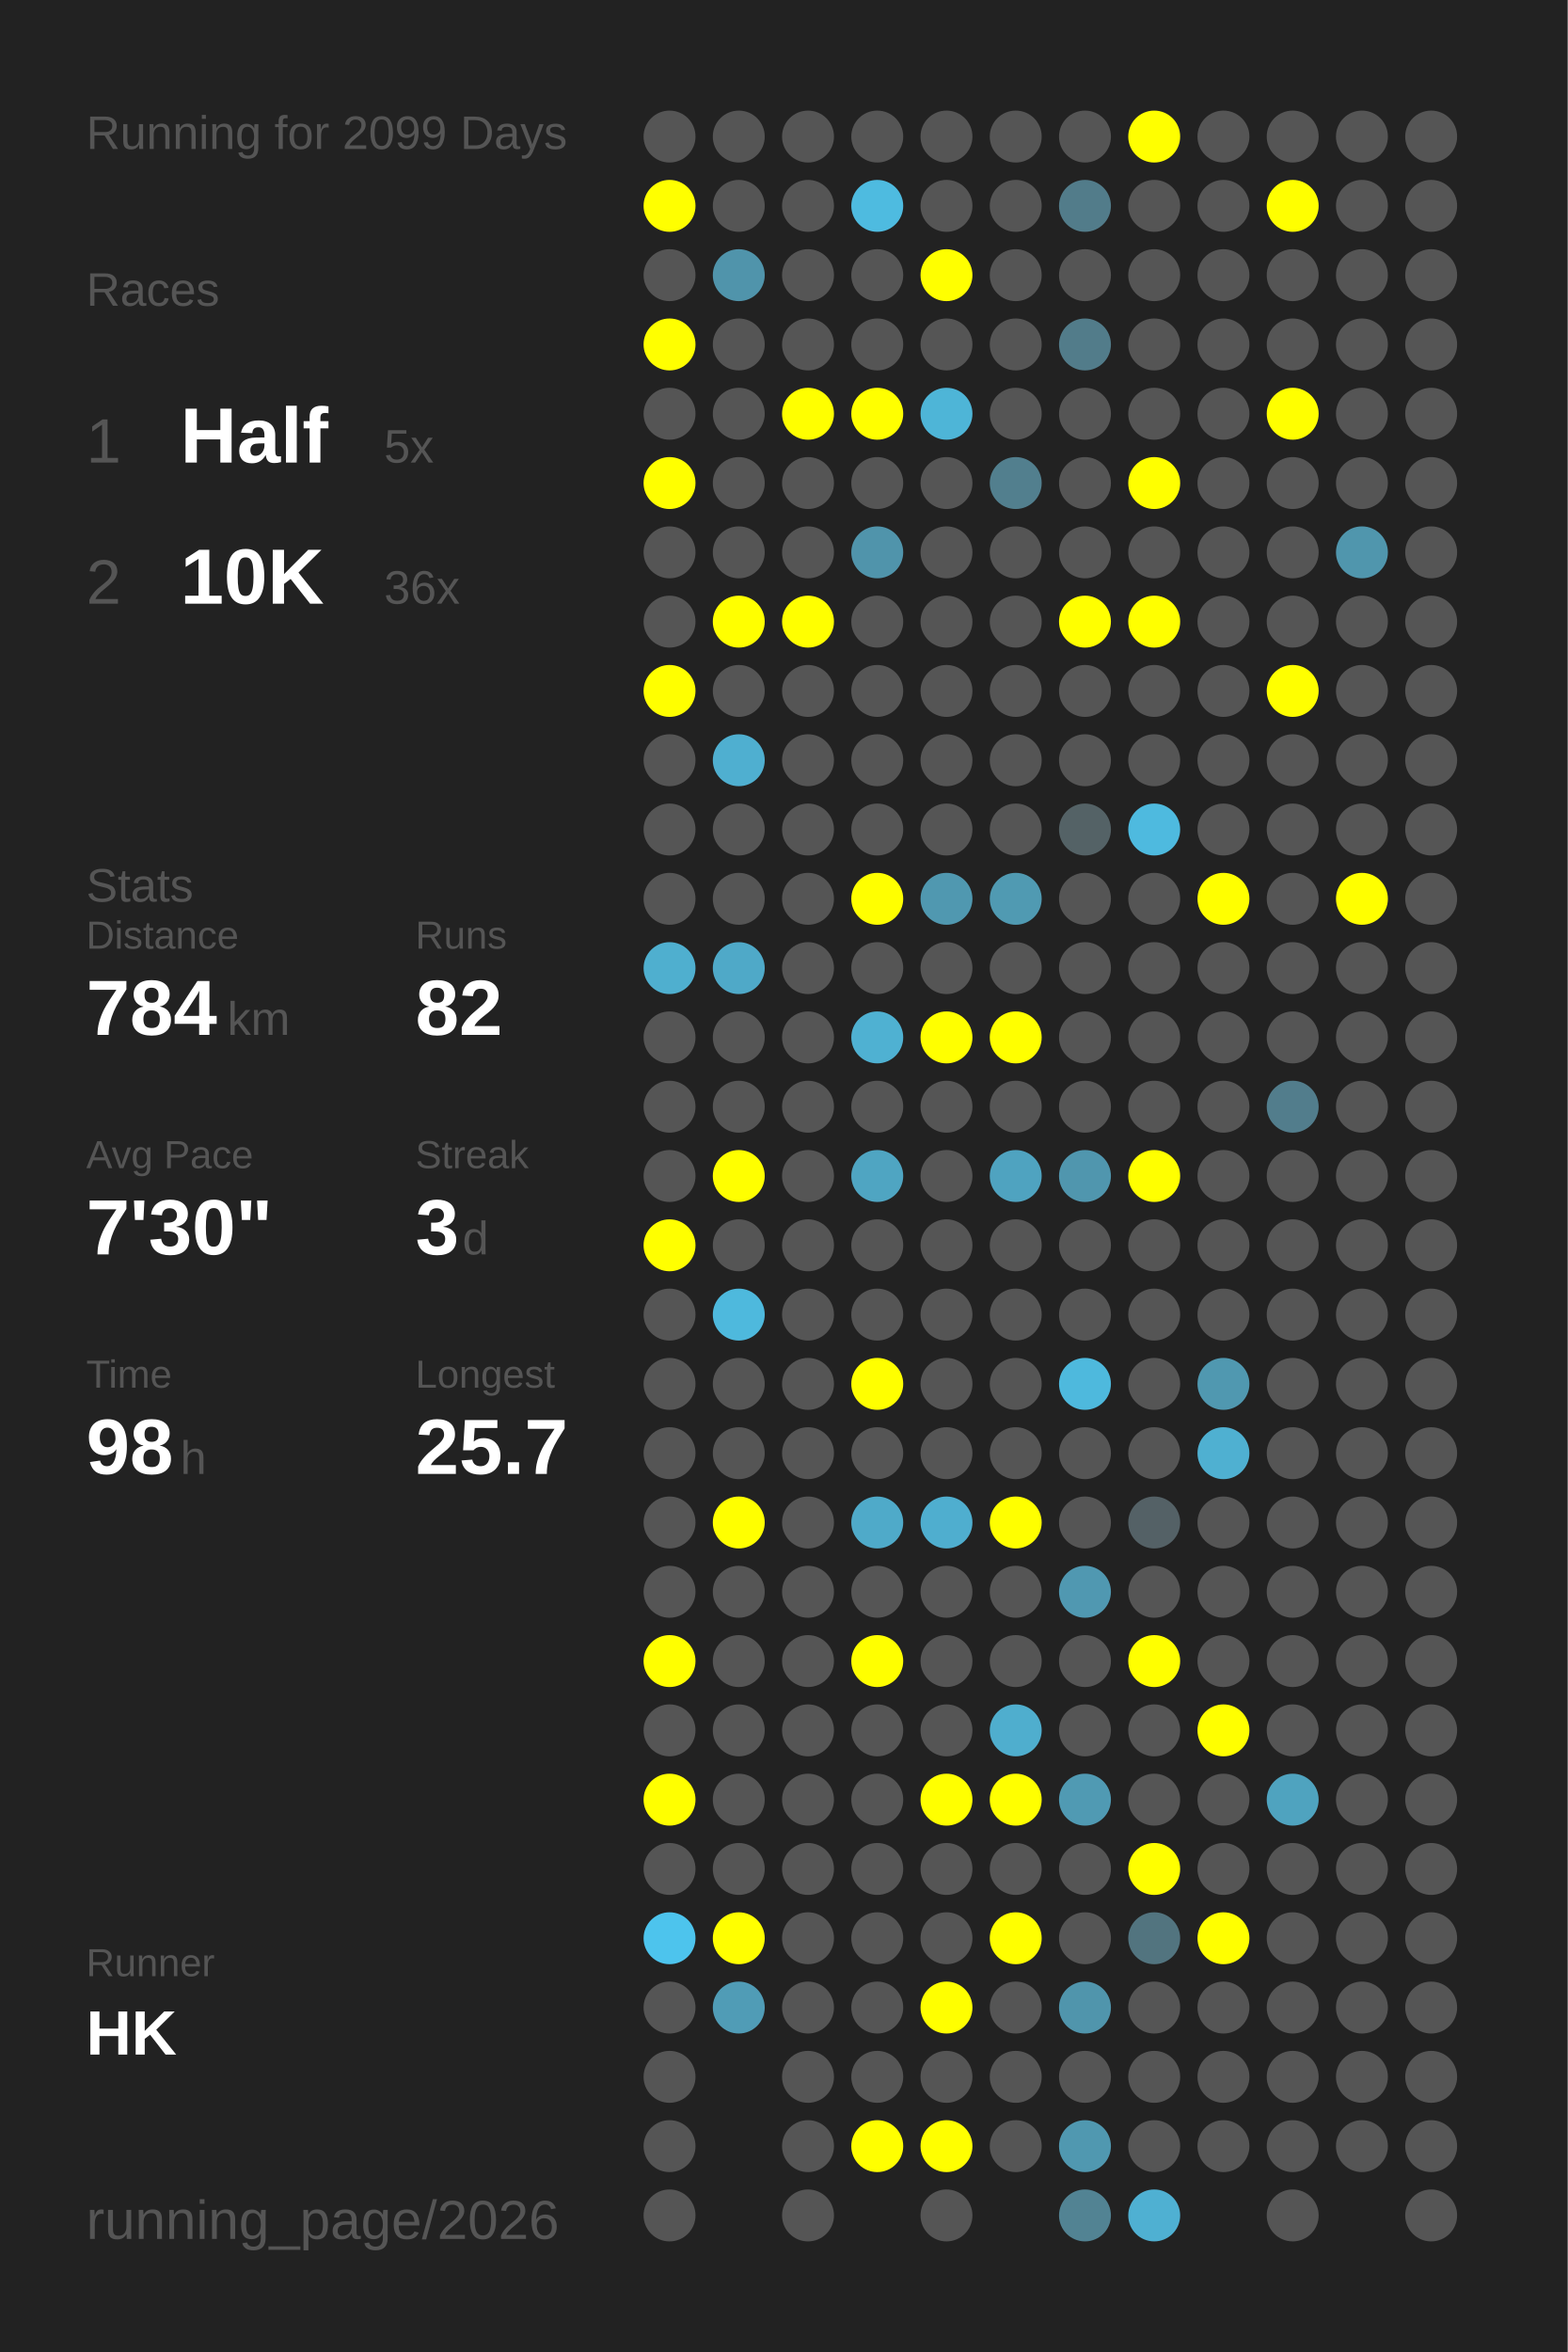
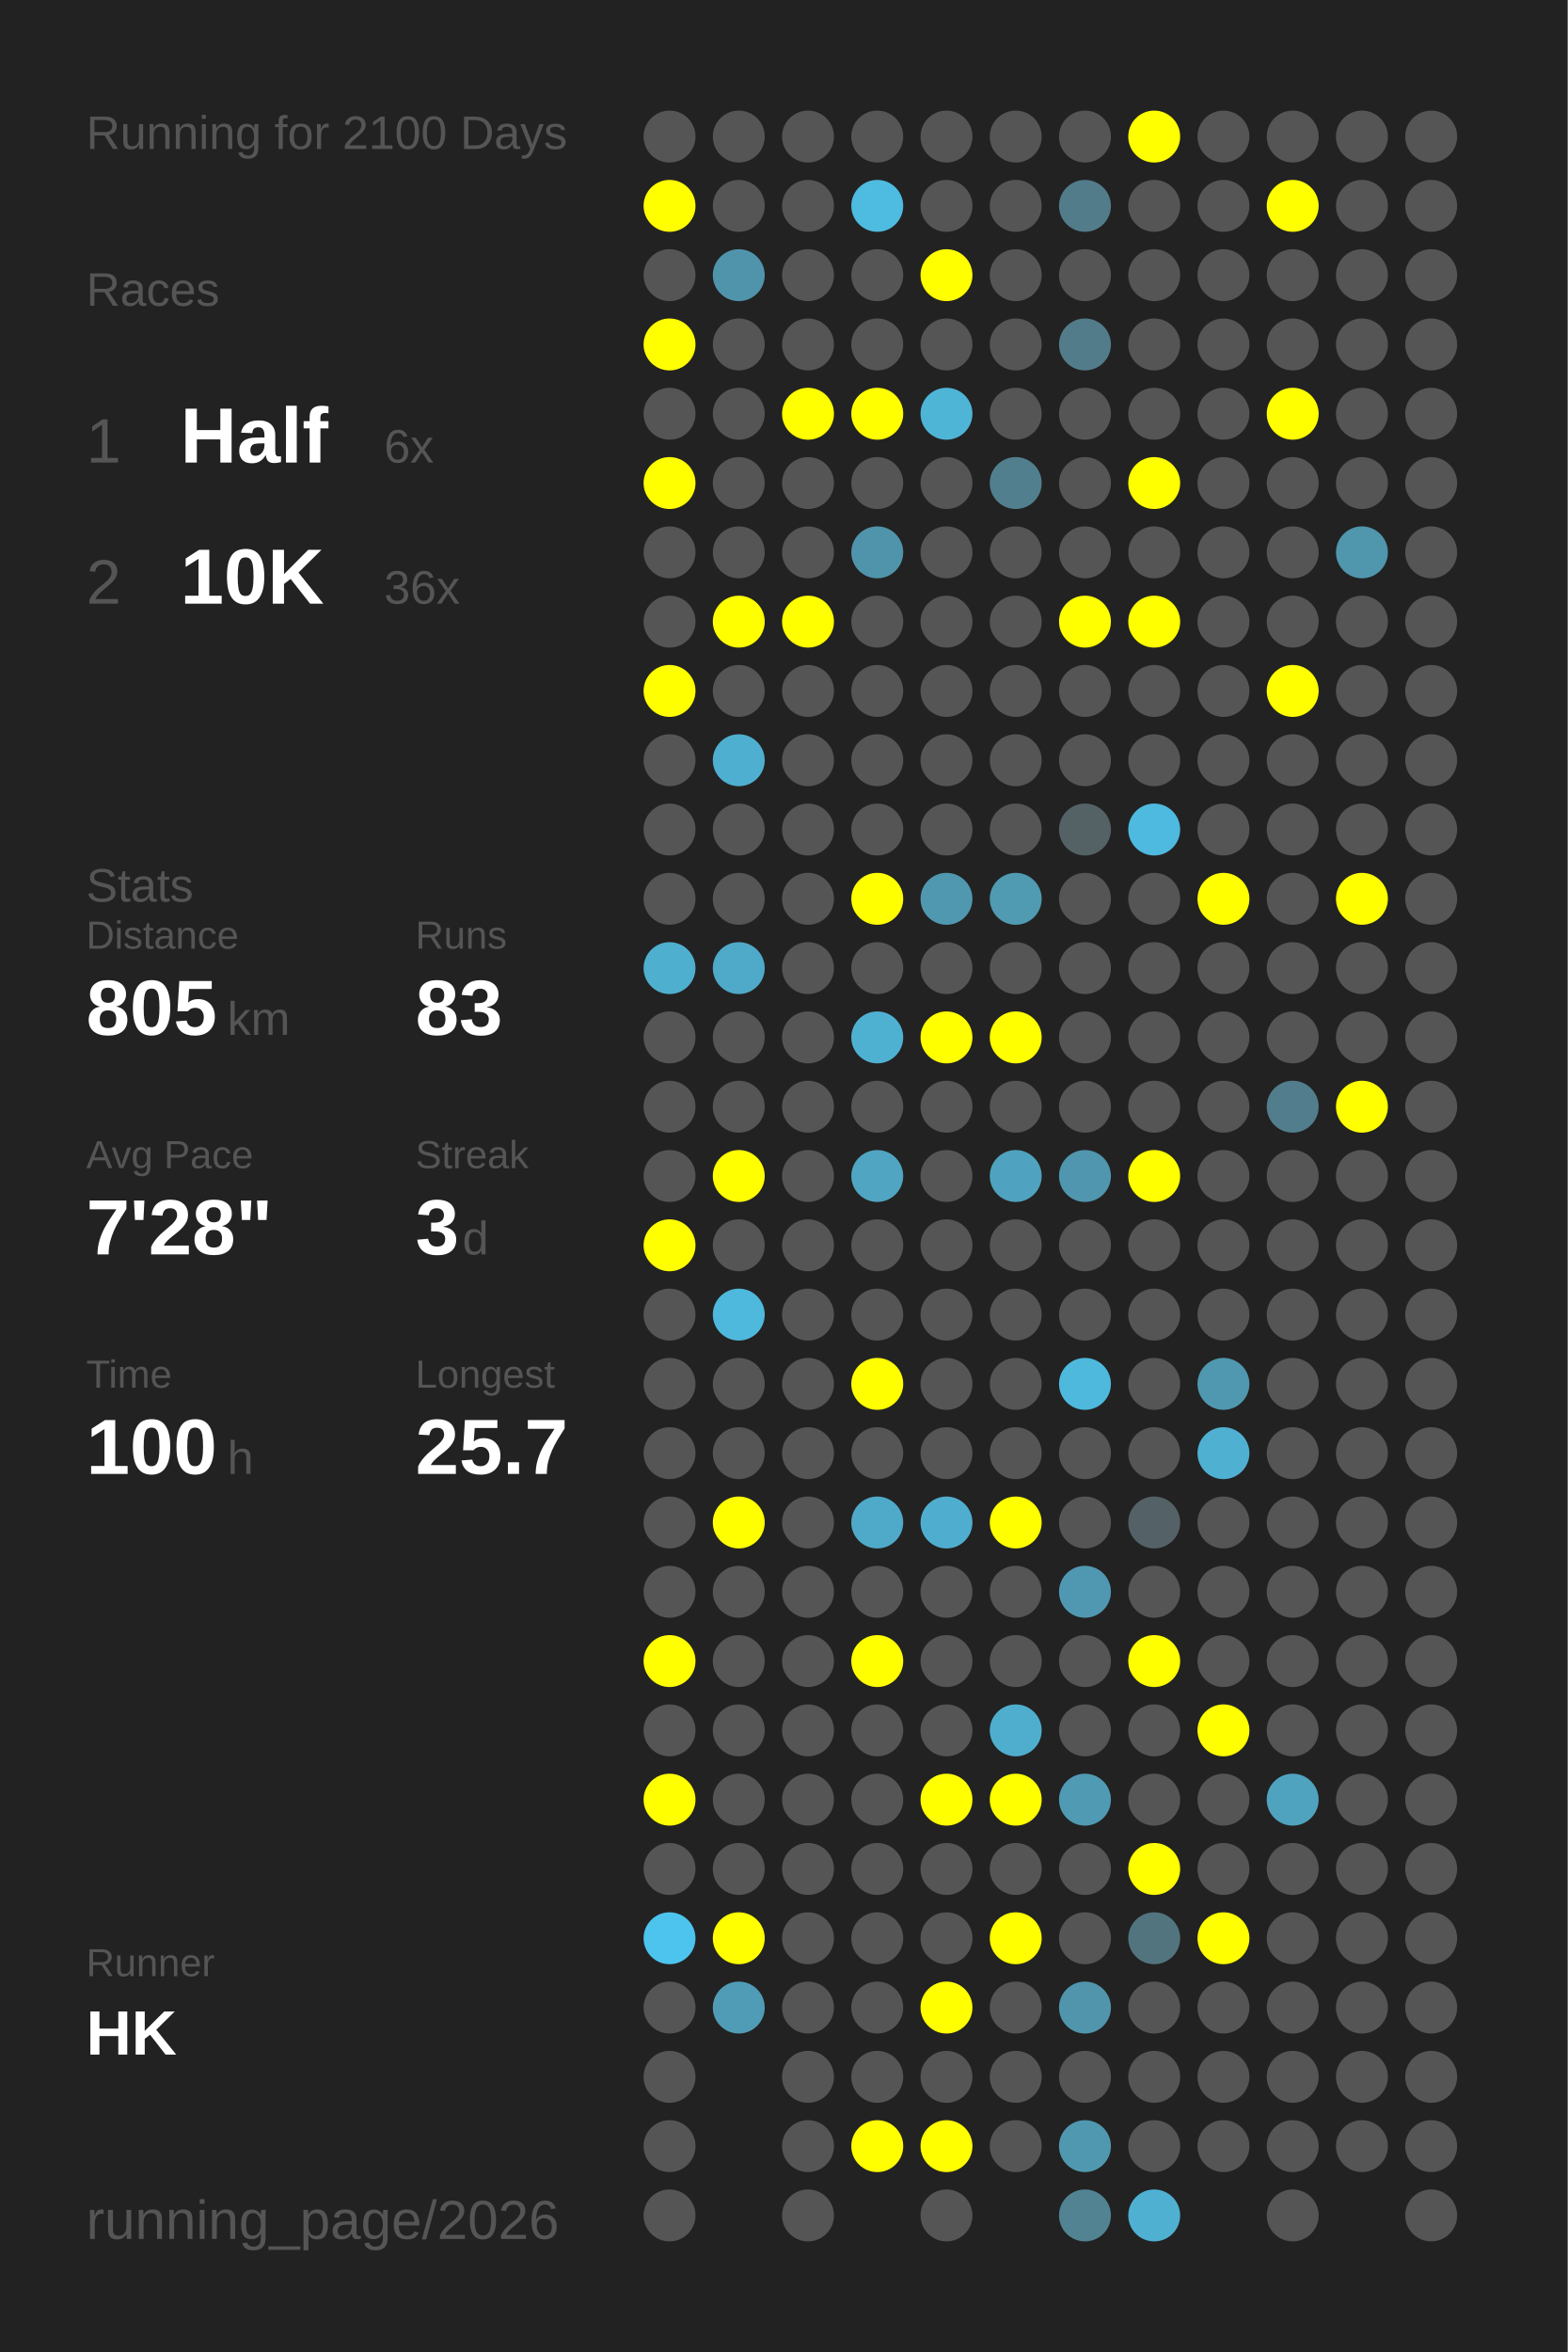
<svg xmlns="http://www.w3.org/2000/svg" baseProfile="full" height="300mm" version="1.1" viewBox="0,0,200,300" width="200mm">
  <defs />
  <rect fill="#222222" height="300" width="200" x="0" y="0" />
-   <text fill="#555555" style="font-size:6px; font-family:Arial;" x="11" y="19">Running for 2099 Days</text>
+   <text fill="#555555" style="font-size:6px; font-family:Arial;" x="11" y="19">Running for 2100 Days</text>
  <text fill="#555555" style="font-size:6px; font-family:Arial;" x="11" y="39">Races</text>
  <text fill="#555555" style="font-size:8px; font-family:Arial;" x="11" y="59">1</text>
  <text fill="#FFFFFF" style="font-size:10px; font-family:Arial; font-weight:bold;" x="23" y="59">Half</text>
-   <text fill="#555555" style="font-size:6px; font-family:Arial;" x="49" y="59">5x</text>
+   <text fill="#555555" style="font-size:6px; font-family:Arial;" x="49" y="59">6x</text>
  <text fill="#555555" style="font-size:8px; font-family:Arial;" x="11" y="77">2</text>
  <text fill="#FFFFFF" style="font-size:10px; font-family:Arial; font-weight:bold;" x="23" y="77">10K</text>
  <text fill="#555555" style="font-size:6px; font-family:Arial;" x="49" y="77">36x</text>
  <text fill="#555555" style="font-size:6px; font-family:Arial;" x="11" y="115">Stats</text>
  <text fill="#555555" style="font-size:5px; font-family:Arial;" x="11" y="121">Distance</text>
-   <text fill="#FFFFFF" style="font-size:10px; font-family:Arial; font-weight:bold;" x="11" y="132">784</text>
+   <text fill="#FFFFFF" style="font-size:10px; font-family:Arial; font-weight:bold;" x="11" y="132">805</text>
  <text fill="#555555" style="font-size:6px; font-family:Arial;" x="29" y="132">km</text>
  <text fill="#555555" style="font-size:5px; font-family:Arial;" x="53" y="121">Runs</text>
-   <text fill="#FFFFFF" style="font-size:10px; font-family:Arial; font-weight:bold;" x="53" y="132">82</text>
+   <text fill="#FFFFFF" style="font-size:10px; font-family:Arial; font-weight:bold;" x="53" y="132">83</text>
  <text fill="#555555" style="font-size:5px; font-family:Arial;" x="11" y="149">Avg Pace</text>
-   <text fill="#FFFFFF" style="font-size:10px; font-family:Arial; font-weight:bold;" x="11" y="160">7'30"</text>
+   <text fill="#FFFFFF" style="font-size:10px; font-family:Arial; font-weight:bold;" x="11" y="160">7'28"</text>
  <text fill="#555555" style="font-size:5px; font-family:Arial;" x="53" y="149">Streak</text>
  <text fill="#FFFFFF" style="font-size:10px; font-family:Arial; font-weight:bold;" x="53" y="160">3</text>
  <text fill="#555555" style="font-size:6px; font-family:Arial;" x="59" y="160">d</text>
  <text fill="#555555" style="font-size:5px; font-family:Arial;" x="11" y="177">Time</text>
-   <text fill="#FFFFFF" style="font-size:10px; font-family:Arial; font-weight:bold;" x="11" y="188">98</text>
-   <text fill="#555555" style="font-size:6px; font-family:Arial;" x="23" y="188">h</text>
+   <text fill="#FFFFFF" style="font-size:10px; font-family:Arial; font-weight:bold;" x="11" y="188">100</text>
+   <text fill="#555555" style="font-size:6px; font-family:Arial;" x="29" y="188">h</text>
  <text fill="#555555" style="font-size:5px; font-family:Arial;" x="53" y="177">Longest</text>
  <text fill="#FFFFFF" style="font-size:10px; font-family:Arial; font-weight:bold;" x="53" y="188">25.7</text>
  <text fill="#555555" style="font-size:5px; font-family:Arial;" x="11" y="252.065">Runner</text>
  <text fill="#FFFFFF" style="font-size:8px; font-family:Arial; font-weight:bold;" x="11" y="262.065">HK</text>
  <text fill="#555555" style="font-size:7px; font-family:Arial;" x="11" y="285.581">running_page/2026</text>
  <circle cx="85.417" cy="17.419" fill="#555555" r="3.312" />
  <circle cx="85.417" cy="26.258" fill="#FFFF00" r="3.312" />
  <circle cx="85.417" cy="35.097" fill="#555555" r="3.312" />
  <circle cx="85.417" cy="43.935" fill="#FFFF00" r="3.312" />
  <circle cx="85.417" cy="52.774" fill="#555555" r="3.312" />
  <circle cx="85.417" cy="61.613" fill="#FFFF00" r="3.312" />
  <circle cx="85.417" cy="70.452" fill="#555555" r="3.312" />
  <circle cx="85.417" cy="79.29" fill="#555555" r="3.312" />
  <circle cx="85.417" cy="88.129" fill="#FFFF00" r="3.312" />
  <circle cx="85.417" cy="96.968" fill="#555555" r="3.312" />
  <circle cx="85.417" cy="105.806" fill="#555555" r="3.312" />
  <circle cx="85.417" cy="114.645" fill="#555555" r="3.312" />
  <circle cx="85.417" cy="123.484" fill="#4fafcf" r="3.312" />
  <circle cx="85.417" cy="132.323" fill="#555555" r="3.312" />
  <circle cx="85.417" cy="141.161" fill="#555555" r="3.312" />
  <circle cx="85.417" cy="150" fill="#555555" r="3.312" />
  <circle cx="85.417" cy="158.839" fill="#FFFF00" r="3.312" />
  <circle cx="85.417" cy="167.677" fill="#555555" r="3.312" />
  <circle cx="85.417" cy="176.516" fill="#555555" r="3.312" />
  <circle cx="85.417" cy="185.355" fill="#555555" r="3.312" />
  <circle cx="85.417" cy="194.194" fill="#555555" r="3.312" />
  <circle cx="85.417" cy="203.032" fill="#555555" r="3.312" />
  <circle cx="85.417" cy="211.871" fill="#FFFF00" r="3.312" />
  <circle cx="85.417" cy="220.71" fill="#555555" r="3.312" />
  <circle cx="85.417" cy="229.548" fill="#FFFF00" r="3.312" />
  <circle cx="85.417" cy="238.387" fill="#555555" r="3.312" />
  <circle cx="85.417" cy="247.226" fill="#4dc4ed" r="3.312" />
  <circle cx="85.417" cy="256.065" fill="#555555" r="3.312" />
  <circle cx="85.417" cy="264.903" fill="#555555" r="3.312" />
  <circle cx="85.417" cy="273.742" fill="#555555" r="3.312" />
  <circle cx="85.417" cy="282.581" fill="#555555" r="3.312" />
  <circle cx="94.25" cy="17.419" fill="#555555" r="3.312" />
  <circle cx="94.25" cy="26.258" fill="#555555" r="3.312" />
  <circle cx="94.25" cy="35.097" fill="#5094ab" r="3.312" />
  <circle cx="94.25" cy="43.935" fill="#555555" r="3.312" />
  <circle cx="94.25" cy="52.774" fill="#555555" r="3.312" />
  <circle cx="94.25" cy="61.613" fill="#555555" r="3.312" />
  <circle cx="94.25" cy="70.452" fill="#555555" r="3.312" />
  <circle cx="94.25" cy="79.29" fill="#FFFF00" r="3.312" />
  <circle cx="94.25" cy="88.129" fill="#555555" r="3.312" />
  <circle cx="94.25" cy="96.968" fill="#4fafd0" r="3.312" />
  <circle cx="94.25" cy="105.806" fill="#555555" r="3.312" />
  <circle cx="94.25" cy="114.645" fill="#555555" r="3.312" />
  <circle cx="94.25" cy="123.484" fill="#4fa9c8" r="3.312" />
  <circle cx="94.25" cy="132.323" fill="#555555" r="3.312" />
  <circle cx="94.25" cy="141.161" fill="#555555" r="3.312" />
  <circle cx="94.25" cy="150" fill="#FFFF00" r="3.312" />
  <circle cx="94.25" cy="158.839" fill="#555555" r="3.312" />
  <circle cx="94.25" cy="167.677" fill="#4eb9dd" r="3.312" />
  <circle cx="94.25" cy="176.516" fill="#555555" r="3.312" />
  <circle cx="94.25" cy="185.355" fill="#555555" r="3.312" />
  <circle cx="94.25" cy="194.194" fill="#FFFF00" r="3.312" />
  <circle cx="94.25" cy="203.032" fill="#555555" r="3.312" />
  <circle cx="94.25" cy="211.871" fill="#555555" r="3.312" />
  <circle cx="94.25" cy="220.71" fill="#555555" r="3.312" />
  <circle cx="94.25" cy="229.548" fill="#555555" r="3.312" />
  <circle cx="94.25" cy="238.387" fill="#555555" r="3.312" />
  <circle cx="94.25" cy="247.226" fill="#FFFF00" r="3.312" />
  <circle cx="94.25" cy="256.065" fill="#509cb6" r="3.312" />
  <circle cx="103.083" cy="17.419" fill="#555555" r="3.312" />
  <circle cx="103.083" cy="26.258" fill="#555555" r="3.312" />
  <circle cx="103.083" cy="35.097" fill="#555555" r="3.312" />
  <circle cx="103.083" cy="43.935" fill="#555555" r="3.312" />
  <circle cx="103.083" cy="52.774" fill="#FFFF00" r="3.312" />
  <circle cx="103.083" cy="61.613" fill="#555555" r="3.312" />
  <circle cx="103.083" cy="70.452" fill="#555555" r="3.312" />
  <circle cx="103.083" cy="79.29" fill="#FFFF00" r="3.312" />
  <circle cx="103.083" cy="88.129" fill="#555555" r="3.312" />
  <circle cx="103.083" cy="96.968" fill="#555555" r="3.312" />
  <circle cx="103.083" cy="105.806" fill="#555555" r="3.312" />
  <circle cx="103.083" cy="114.645" fill="#555555" r="3.312" />
  <circle cx="103.083" cy="123.484" fill="#555555" r="3.312" />
  <circle cx="103.083" cy="132.323" fill="#555555" r="3.312" />
  <circle cx="103.083" cy="141.161" fill="#555555" r="3.312" />
  <circle cx="103.083" cy="150" fill="#555555" r="3.312" />
  <circle cx="103.083" cy="158.839" fill="#555555" r="3.312" />
  <circle cx="103.083" cy="167.677" fill="#555555" r="3.312" />
  <circle cx="103.083" cy="176.516" fill="#555555" r="3.312" />
  <circle cx="103.083" cy="185.355" fill="#555555" r="3.312" />
  <circle cx="103.083" cy="194.194" fill="#555555" r="3.312" />
  <circle cx="103.083" cy="203.032" fill="#555555" r="3.312" />
  <circle cx="103.083" cy="211.871" fill="#555555" r="3.312" />
  <circle cx="103.083" cy="220.71" fill="#555555" r="3.312" />
  <circle cx="103.083" cy="229.548" fill="#555555" r="3.312" />
  <circle cx="103.083" cy="238.387" fill="#555555" r="3.312" />
  <circle cx="103.083" cy="247.226" fill="#555555" r="3.312" />
  <circle cx="103.083" cy="256.065" fill="#555555" r="3.312" />
  <circle cx="103.083" cy="264.903" fill="#555555" r="3.312" />
  <circle cx="103.083" cy="273.742" fill="#555555" r="3.312" />
  <circle cx="103.083" cy="282.581" fill="#555555" r="3.312" />
  <circle cx="111.917" cy="17.419" fill="#555555" r="3.312" />
  <circle cx="111.917" cy="26.258" fill="#4ebbe0" r="3.312" />
  <circle cx="111.917" cy="35.097" fill="#555555" r="3.312" />
  <circle cx="111.917" cy="43.935" fill="#555555" r="3.312" />
  <circle cx="111.917" cy="52.774" fill="#FFFF00" r="3.312" />
  <circle cx="111.917" cy="61.613" fill="#555555" r="3.312" />
  <circle cx="111.917" cy="70.452" fill="#5094ab" r="3.312" />
  <circle cx="111.917" cy="79.29" fill="#555555" r="3.312" />
  <circle cx="111.917" cy="88.129" fill="#555555" r="3.312" />
  <circle cx="111.917" cy="96.968" fill="#555555" r="3.312" />
  <circle cx="111.917" cy="105.806" fill="#555555" r="3.312" />
  <circle cx="111.917" cy="114.645" fill="#FFFF00" r="3.312" />
  <circle cx="111.917" cy="123.484" fill="#555555" r="3.312" />
  <circle cx="111.917" cy="132.323" fill="#4fb1d2" r="3.312" />
  <circle cx="111.917" cy="141.161" fill="#555555" r="3.312" />
  <circle cx="111.917" cy="150" fill="#4fa5c2" r="3.312" />
  <circle cx="111.917" cy="158.839" fill="#555555" r="3.312" />
  <circle cx="111.917" cy="167.677" fill="#555555" r="3.312" />
  <circle cx="111.917" cy="176.516" fill="#FFFF00" r="3.312" />
  <circle cx="111.917" cy="185.355" fill="#555555" r="3.312" />
  <circle cx="111.917" cy="194.194" fill="#4faac9" r="3.312" />
  <circle cx="111.917" cy="203.032" fill="#555555" r="3.312" />
  <circle cx="111.917" cy="211.871" fill="#FFFF00" r="3.312" />
  <circle cx="111.917" cy="220.71" fill="#555555" r="3.312" />
  <circle cx="111.917" cy="229.548" fill="#555555" r="3.312" />
  <circle cx="111.917" cy="238.387" fill="#555555" r="3.312" />
  <circle cx="111.917" cy="247.226" fill="#555555" r="3.312" />
  <circle cx="111.917" cy="256.065" fill="#555555" r="3.312" />
  <circle cx="111.917" cy="264.903" fill="#555555" r="3.312" />
  <circle cx="111.917" cy="273.742" fill="#FFFF00" r="3.312" />
  <circle cx="120.75" cy="17.419" fill="#555555" r="3.312" />
  <circle cx="120.75" cy="26.258" fill="#555555" r="3.312" />
  <circle cx="120.75" cy="35.097" fill="#FFFF00" r="3.312" />
  <circle cx="120.75" cy="43.935" fill="#555555" r="3.312" />
  <circle cx="120.75" cy="52.774" fill="#4eb5d7" r="3.312" />
  <circle cx="120.75" cy="61.613" fill="#555555" r="3.312" />
  <circle cx="120.75" cy="70.452" fill="#555555" r="3.312" />
  <circle cx="120.75" cy="79.29" fill="#555555" r="3.312" />
  <circle cx="120.75" cy="88.129" fill="#555555" r="3.312" />
  <circle cx="120.75" cy="96.968" fill="#555555" r="3.312" />
  <circle cx="120.75" cy="105.806" fill="#555555" r="3.312" />
  <circle cx="120.75" cy="114.645" fill="#5098b0" r="3.312" />
  <circle cx="120.75" cy="123.484" fill="#555555" r="3.312" />
  <circle cx="120.75" cy="132.323" fill="#FFFF00" r="3.312" />
  <circle cx="120.75" cy="141.161" fill="#555555" r="3.312" />
  <circle cx="120.75" cy="150" fill="#555555" r="3.312" />
  <circle cx="120.75" cy="158.839" fill="#555555" r="3.312" />
  <circle cx="120.75" cy="167.677" fill="#555555" r="3.312" />
  <circle cx="120.75" cy="176.516" fill="#555555" r="3.312" />
  <circle cx="120.75" cy="185.355" fill="#555555" r="3.312" />
  <circle cx="120.75" cy="194.194" fill="#4faecf" r="3.312" />
  <circle cx="120.75" cy="203.032" fill="#555555" r="3.312" />
  <circle cx="120.75" cy="211.871" fill="#555555" r="3.312" />
  <circle cx="120.75" cy="220.71" fill="#555555" r="3.312" />
  <circle cx="120.75" cy="229.548" fill="#FFFF00" r="3.312" />
  <circle cx="120.75" cy="238.387" fill="#555555" r="3.312" />
  <circle cx="120.75" cy="247.226" fill="#555555" r="3.312" />
  <circle cx="120.75" cy="256.065" fill="#FFFF00" r="3.312" />
  <circle cx="120.75" cy="264.903" fill="#555555" r="3.312" />
  <circle cx="120.75" cy="273.742" fill="#FFFF00" r="3.312" />
  <circle cx="120.75" cy="282.581" fill="#555555" r="3.312" />
  <circle cx="129.583" cy="17.419" fill="#555555" r="3.312" />
  <circle cx="129.583" cy="26.258" fill="#555555" r="3.312" />
  <circle cx="129.583" cy="35.097" fill="#555555" r="3.312" />
  <circle cx="129.583" cy="43.935" fill="#555555" r="3.312" />
  <circle cx="129.583" cy="52.774" fill="#555555" r="3.312" />
  <circle cx="129.583" cy="61.613" fill="#527f8e" r="3.312" />
  <circle cx="129.583" cy="70.452" fill="#555555" r="3.312" />
  <circle cx="129.583" cy="79.29" fill="#555555" r="3.312" />
  <circle cx="129.583" cy="88.129" fill="#555555" r="3.312" />
  <circle cx="129.583" cy="96.968" fill="#555555" r="3.312" />
  <circle cx="129.583" cy="105.806" fill="#555555" r="3.312" />
  <circle cx="129.583" cy="114.645" fill="#509ab2" r="3.312" />
  <circle cx="129.583" cy="123.484" fill="#555555" r="3.312" />
  <circle cx="129.583" cy="132.323" fill="#FFFF00" r="3.312" />
  <circle cx="129.583" cy="141.161" fill="#555555" r="3.312" />
  <circle cx="129.583" cy="150" fill="#4fa3c0" r="3.312" />
  <circle cx="129.583" cy="158.839" fill="#555555" r="3.312" />
  <circle cx="129.583" cy="167.677" fill="#555555" r="3.312" />
  <circle cx="129.583" cy="176.516" fill="#555555" r="3.312" />
  <circle cx="129.583" cy="185.355" fill="#555555" r="3.312" />
  <circle cx="129.583" cy="194.194" fill="#FFFF00" r="3.312" />
  <circle cx="129.583" cy="203.032" fill="#555555" r="3.312" />
  <circle cx="129.583" cy="211.871" fill="#555555" r="3.312" />
  <circle cx="129.583" cy="220.71" fill="#4faece" r="3.312" />
  <circle cx="129.583" cy="229.548" fill="#FFFF00" r="3.312" />
  <circle cx="129.583" cy="238.387" fill="#555555" r="3.312" />
  <circle cx="129.583" cy="247.226" fill="#FFFF00" r="3.312" />
  <circle cx="129.583" cy="256.065" fill="#555555" r="3.312" />
  <circle cx="129.583" cy="264.903" fill="#555555" r="3.312" />
  <circle cx="129.583" cy="273.742" fill="#555555" r="3.312" />
  <circle cx="138.417" cy="17.419" fill="#555555" r="3.312" />
  <circle cx="138.417" cy="26.258" fill="#527c8a" r="3.312" />
  <circle cx="138.417" cy="35.097" fill="#555555" r="3.312" />
  <circle cx="138.417" cy="43.935" fill="#527c8a" r="3.312" />
  <circle cx="138.417" cy="52.774" fill="#555555" r="3.312" />
  <circle cx="138.417" cy="61.613" fill="#555555" r="3.312" />
  <circle cx="138.417" cy="70.452" fill="#555555" r="3.312" />
  <circle cx="138.417" cy="79.29" fill="#FFFF00" r="3.312" />
  <circle cx="138.417" cy="88.129" fill="#555555" r="3.312" />
  <circle cx="138.417" cy="96.968" fill="#555555" r="3.312" />
  <circle cx="138.417" cy="105.806" fill="#546266" r="3.312" />
  <circle cx="138.417" cy="114.645" fill="#555555" r="3.312" />
  <circle cx="138.417" cy="123.484" fill="#555555" r="3.312" />
  <circle cx="138.417" cy="132.323" fill="#555555" r="3.312" />
  <circle cx="138.417" cy="141.161" fill="#555555" r="3.312" />
  <circle cx="138.417" cy="150" fill="#5096ae" r="3.312" />
  <circle cx="138.417" cy="158.839" fill="#555555" r="3.312" />
  <circle cx="138.417" cy="167.677" fill="#555555" r="3.312" />
  <circle cx="138.417" cy="176.516" fill="#4eb9dd" r="3.312" />
  <circle cx="138.417" cy="185.355" fill="#555555" r="3.312" />
  <circle cx="138.417" cy="194.194" fill="#555555" r="3.312" />
  <circle cx="138.417" cy="203.032" fill="#5098b1" r="3.312" />
  <circle cx="138.417" cy="211.871" fill="#555555" r="3.312" />
  <circle cx="138.417" cy="220.71" fill="#555555" r="3.312" />
  <circle cx="138.417" cy="229.548" fill="#509ab3" r="3.312" />
  <circle cx="138.417" cy="238.387" fill="#555555" r="3.312" />
  <circle cx="138.417" cy="247.226" fill="#555555" r="3.312" />
  <circle cx="138.417" cy="256.065" fill="#5095ac" r="3.312" />
  <circle cx="138.417" cy="264.903" fill="#555555" r="3.312" />
  <circle cx="138.417" cy="273.742" fill="#5098b0" r="3.312" />
  <circle cx="138.417" cy="282.581" fill="#528393" r="3.312" />
  <circle cx="147.25" cy="17.419" fill="#FFFF00" r="3.312" />
  <circle cx="147.25" cy="26.258" fill="#555555" r="3.312" />
  <circle cx="147.25" cy="35.097" fill="#555555" r="3.312" />
  <circle cx="147.25" cy="43.935" fill="#555555" r="3.312" />
  <circle cx="147.25" cy="52.774" fill="#555555" r="3.312" />
  <circle cx="147.25" cy="61.613" fill="#FFFF00" r="3.312" />
  <circle cx="147.25" cy="70.452" fill="#555555" r="3.312" />
  <circle cx="147.25" cy="79.29" fill="#FFFF00" r="3.312" />
  <circle cx="147.25" cy="88.129" fill="#555555" r="3.312" />
  <circle cx="147.25" cy="96.968" fill="#555555" r="3.312" />
  <circle cx="147.25" cy="105.806" fill="#4ebadf" r="3.312" />
  <circle cx="147.25" cy="114.645" fill="#555555" r="3.312" />
  <circle cx="147.25" cy="123.484" fill="#555555" r="3.312" />
  <circle cx="147.25" cy="132.323" fill="#555555" r="3.312" />
  <circle cx="147.25" cy="141.161" fill="#555555" r="3.312" />
  <circle cx="147.25" cy="150" fill="#FFFF00" r="3.312" />
  <circle cx="147.25" cy="158.839" fill="#555555" r="3.312" />
  <circle cx="147.25" cy="167.677" fill="#555555" r="3.312" />
  <circle cx="147.25" cy="176.516" fill="#555555" r="3.312" />
  <circle cx="147.25" cy="185.355" fill="#555555" r="3.312" />
  <circle cx="147.25" cy="194.194" fill="#546166" r="3.312" />
  <circle cx="147.25" cy="203.032" fill="#555555" r="3.312" />
  <circle cx="147.25" cy="211.871" fill="#FFFF00" r="3.312" />
  <circle cx="147.25" cy="220.71" fill="#555555" r="3.312" />
  <circle cx="147.25" cy="229.548" fill="#555555" r="3.312" />
  <circle cx="147.25" cy="238.387" fill="#FFFF00" r="3.312" />
  <circle cx="147.25" cy="247.226" fill="#52747f" r="3.312" />
  <circle cx="147.25" cy="256.065" fill="#555555" r="3.312" />
  <circle cx="147.25" cy="264.903" fill="#555555" r="3.312" />
  <circle cx="147.25" cy="273.742" fill="#555555" r="3.312" />
  <circle cx="147.25" cy="282.581" fill="#4fb0d2" r="3.312" />
  <circle cx="156.083" cy="17.419" fill="#555555" r="3.312" />
  <circle cx="156.083" cy="26.258" fill="#555555" r="3.312" />
  <circle cx="156.083" cy="35.097" fill="#555555" r="3.312" />
  <circle cx="156.083" cy="43.935" fill="#555555" r="3.312" />
  <circle cx="156.083" cy="52.774" fill="#555555" r="3.312" />
  <circle cx="156.083" cy="61.613" fill="#555555" r="3.312" />
  <circle cx="156.083" cy="70.452" fill="#555555" r="3.312" />
  <circle cx="156.083" cy="79.29" fill="#555555" r="3.312" />
  <circle cx="156.083" cy="88.129" fill="#555555" r="3.312" />
  <circle cx="156.083" cy="96.968" fill="#555555" r="3.312" />
  <circle cx="156.083" cy="105.806" fill="#555555" r="3.312" />
  <circle cx="156.083" cy="114.645" fill="#FFFF00" r="3.312" />
  <circle cx="156.083" cy="123.484" fill="#555555" r="3.312" />
  <circle cx="156.083" cy="132.323" fill="#555555" r="3.312" />
  <circle cx="156.083" cy="141.161" fill="#555555" r="3.312" />
  <circle cx="156.083" cy="150" fill="#555555" r="3.312" />
  <circle cx="156.083" cy="158.839" fill="#555555" r="3.312" />
  <circle cx="156.083" cy="167.677" fill="#555555" r="3.312" />
  <circle cx="156.083" cy="176.516" fill="#5098b0" r="3.312" />
  <circle cx="156.083" cy="185.355" fill="#4fb0d1" r="3.312" />
  <circle cx="156.083" cy="194.194" fill="#555555" r="3.312" />
  <circle cx="156.083" cy="203.032" fill="#555555" r="3.312" />
  <circle cx="156.083" cy="211.871" fill="#555555" r="3.312" />
  <circle cx="156.083" cy="220.71" fill="#FFFF00" r="3.312" />
  <circle cx="156.083" cy="229.548" fill="#555555" r="3.312" />
  <circle cx="156.083" cy="238.387" fill="#555555" r="3.312" />
  <circle cx="156.083" cy="247.226" fill="#FFFF00" r="3.312" />
  <circle cx="156.083" cy="256.065" fill="#555555" r="3.312" />
  <circle cx="156.083" cy="264.903" fill="#555555" r="3.312" />
  <circle cx="156.083" cy="273.742" fill="#555555" r="3.312" />
  <circle cx="164.917" cy="17.419" fill="#555555" r="3.312" />
  <circle cx="164.917" cy="26.258" fill="#FFFF00" r="3.312" />
  <circle cx="164.917" cy="35.097" fill="#555555" r="3.312" />
  <circle cx="164.917" cy="43.935" fill="#555555" r="3.312" />
  <circle cx="164.917" cy="52.774" fill="#FFFF00" r="3.312" />
  <circle cx="164.917" cy="61.613" fill="#555555" r="3.312" />
  <circle cx="164.917" cy="70.452" fill="#555555" r="3.312" />
  <circle cx="164.917" cy="79.29" fill="#555555" r="3.312" />
  <circle cx="164.917" cy="88.129" fill="#FFFF00" r="3.312" />
  <circle cx="164.917" cy="96.968" fill="#555555" r="3.312" />
  <circle cx="164.917" cy="105.806" fill="#555555" r="3.312" />
  <circle cx="164.917" cy="114.645" fill="#555555" r="3.312" />
  <circle cx="164.917" cy="123.484" fill="#555555" r="3.312" />
  <circle cx="164.917" cy="132.323" fill="#555555" r="3.312" />
  <circle cx="164.917" cy="141.161" fill="#527d8c" r="3.312" />
  <circle cx="164.917" cy="150" fill="#555555" r="3.312" />
  <circle cx="164.917" cy="158.839" fill="#555555" r="3.312" />
  <circle cx="164.917" cy="167.677" fill="#555555" r="3.312" />
  <circle cx="164.917" cy="176.516" fill="#555555" r="3.312" />
  <circle cx="164.917" cy="185.355" fill="#555555" r="3.312" />
  <circle cx="164.917" cy="194.194" fill="#555555" r="3.312" />
  <circle cx="164.917" cy="203.032" fill="#555555" r="3.312" />
  <circle cx="164.917" cy="211.871" fill="#555555" r="3.312" />
  <circle cx="164.917" cy="220.71" fill="#555555" r="3.312" />
  <circle cx="164.917" cy="229.548" fill="#4fa3bf" r="3.312" />
  <circle cx="164.917" cy="238.387" fill="#555555" r="3.312" />
  <circle cx="164.917" cy="247.226" fill="#555555" r="3.312" />
  <circle cx="164.917" cy="256.065" fill="#555555" r="3.312" />
  <circle cx="164.917" cy="264.903" fill="#555555" r="3.312" />
  <circle cx="164.917" cy="273.742" fill="#555555" r="3.312" />
  <circle cx="164.917" cy="282.581" fill="#555555" r="3.312" />
  <circle cx="173.75" cy="17.419" fill="#555555" r="3.312" />
  <circle cx="173.75" cy="26.258" fill="#555555" r="3.312" />
  <circle cx="173.75" cy="35.097" fill="#555555" r="3.312" />
  <circle cx="173.75" cy="43.935" fill="#555555" r="3.312" />
  <circle cx="173.75" cy="52.774" fill="#555555" r="3.312" />
  <circle cx="173.75" cy="61.613" fill="#555555" r="3.312" />
  <circle cx="173.75" cy="70.452" fill="#5096ad" r="3.312" />
  <circle cx="173.75" cy="79.29" fill="#555555" r="3.312" />
  <circle cx="173.75" cy="88.129" fill="#555555" r="3.312" />
  <circle cx="173.75" cy="96.968" fill="#555555" r="3.312" />
  <circle cx="173.75" cy="105.806" fill="#555555" r="3.312" />
  <circle cx="173.75" cy="114.645" fill="#FFFF00" r="3.312" />
  <circle cx="173.75" cy="123.484" fill="#555555" r="3.312" />
  <circle cx="173.75" cy="132.323" fill="#555555" r="3.312" />
-   <circle cx="173.75" cy="141.161" fill="#555555" r="3.312" />
+   <circle cx="173.75" cy="141.161" fill="#FFFF00" r="3.312" />
  <circle cx="173.75" cy="150" fill="#555555" r="3.312" />
  <circle cx="173.75" cy="158.839" fill="#555555" r="3.312" />
  <circle cx="173.75" cy="167.677" fill="#555555" r="3.312" />
  <circle cx="173.75" cy="176.516" fill="#555555" r="3.312" />
  <circle cx="173.75" cy="185.355" fill="#555555" r="3.312" />
  <circle cx="173.75" cy="194.194" fill="#555555" r="3.312" />
  <circle cx="173.75" cy="203.032" fill="#555555" r="3.312" />
  <circle cx="173.75" cy="211.871" fill="#555555" r="3.312" />
  <circle cx="173.75" cy="220.71" fill="#555555" r="3.312" />
  <circle cx="173.75" cy="229.548" fill="#555555" r="3.312" />
  <circle cx="173.75" cy="238.387" fill="#555555" r="3.312" />
  <circle cx="173.75" cy="247.226" fill="#555555" r="3.312" />
  <circle cx="173.75" cy="256.065" fill="#555555" r="3.312" />
  <circle cx="173.75" cy="264.903" fill="#555555" r="3.312" />
  <circle cx="173.75" cy="273.742" fill="#555555" r="3.312" />
  <circle cx="182.583" cy="17.419" fill="#555555" r="3.312" />
  <circle cx="182.583" cy="26.258" fill="#555555" r="3.312" />
  <circle cx="182.583" cy="35.097" fill="#555555" r="3.312" />
  <circle cx="182.583" cy="43.935" fill="#555555" r="3.312" />
  <circle cx="182.583" cy="52.774" fill="#555555" r="3.312" />
  <circle cx="182.583" cy="61.613" fill="#555555" r="3.312" />
  <circle cx="182.583" cy="70.452" fill="#555555" r="3.312" />
  <circle cx="182.583" cy="79.29" fill="#555555" r="3.312" />
  <circle cx="182.583" cy="88.129" fill="#555555" r="3.312" />
  <circle cx="182.583" cy="96.968" fill="#555555" r="3.312" />
  <circle cx="182.583" cy="105.806" fill="#555555" r="3.312" />
  <circle cx="182.583" cy="114.645" fill="#555555" r="3.312" />
  <circle cx="182.583" cy="123.484" fill="#555555" r="3.312" />
  <circle cx="182.583" cy="132.323" fill="#555555" r="3.312" />
  <circle cx="182.583" cy="141.161" fill="#555555" r="3.312" />
  <circle cx="182.583" cy="150" fill="#555555" r="3.312" />
  <circle cx="182.583" cy="158.839" fill="#555555" r="3.312" />
  <circle cx="182.583" cy="167.677" fill="#555555" r="3.312" />
  <circle cx="182.583" cy="176.516" fill="#555555" r="3.312" />
  <circle cx="182.583" cy="185.355" fill="#555555" r="3.312" />
  <circle cx="182.583" cy="194.194" fill="#555555" r="3.312" />
  <circle cx="182.583" cy="203.032" fill="#555555" r="3.312" />
  <circle cx="182.583" cy="211.871" fill="#555555" r="3.312" />
  <circle cx="182.583" cy="220.71" fill="#555555" r="3.312" />
  <circle cx="182.583" cy="229.548" fill="#555555" r="3.312" />
  <circle cx="182.583" cy="238.387" fill="#555555" r="3.312" />
  <circle cx="182.583" cy="247.226" fill="#555555" r="3.312" />
  <circle cx="182.583" cy="256.065" fill="#555555" r="3.312" />
  <circle cx="182.583" cy="264.903" fill="#555555" r="3.312" />
  <circle cx="182.583" cy="273.742" fill="#555555" r="3.312" />
  <circle cx="182.583" cy="282.581" fill="#555555" r="3.312" />
</svg>
